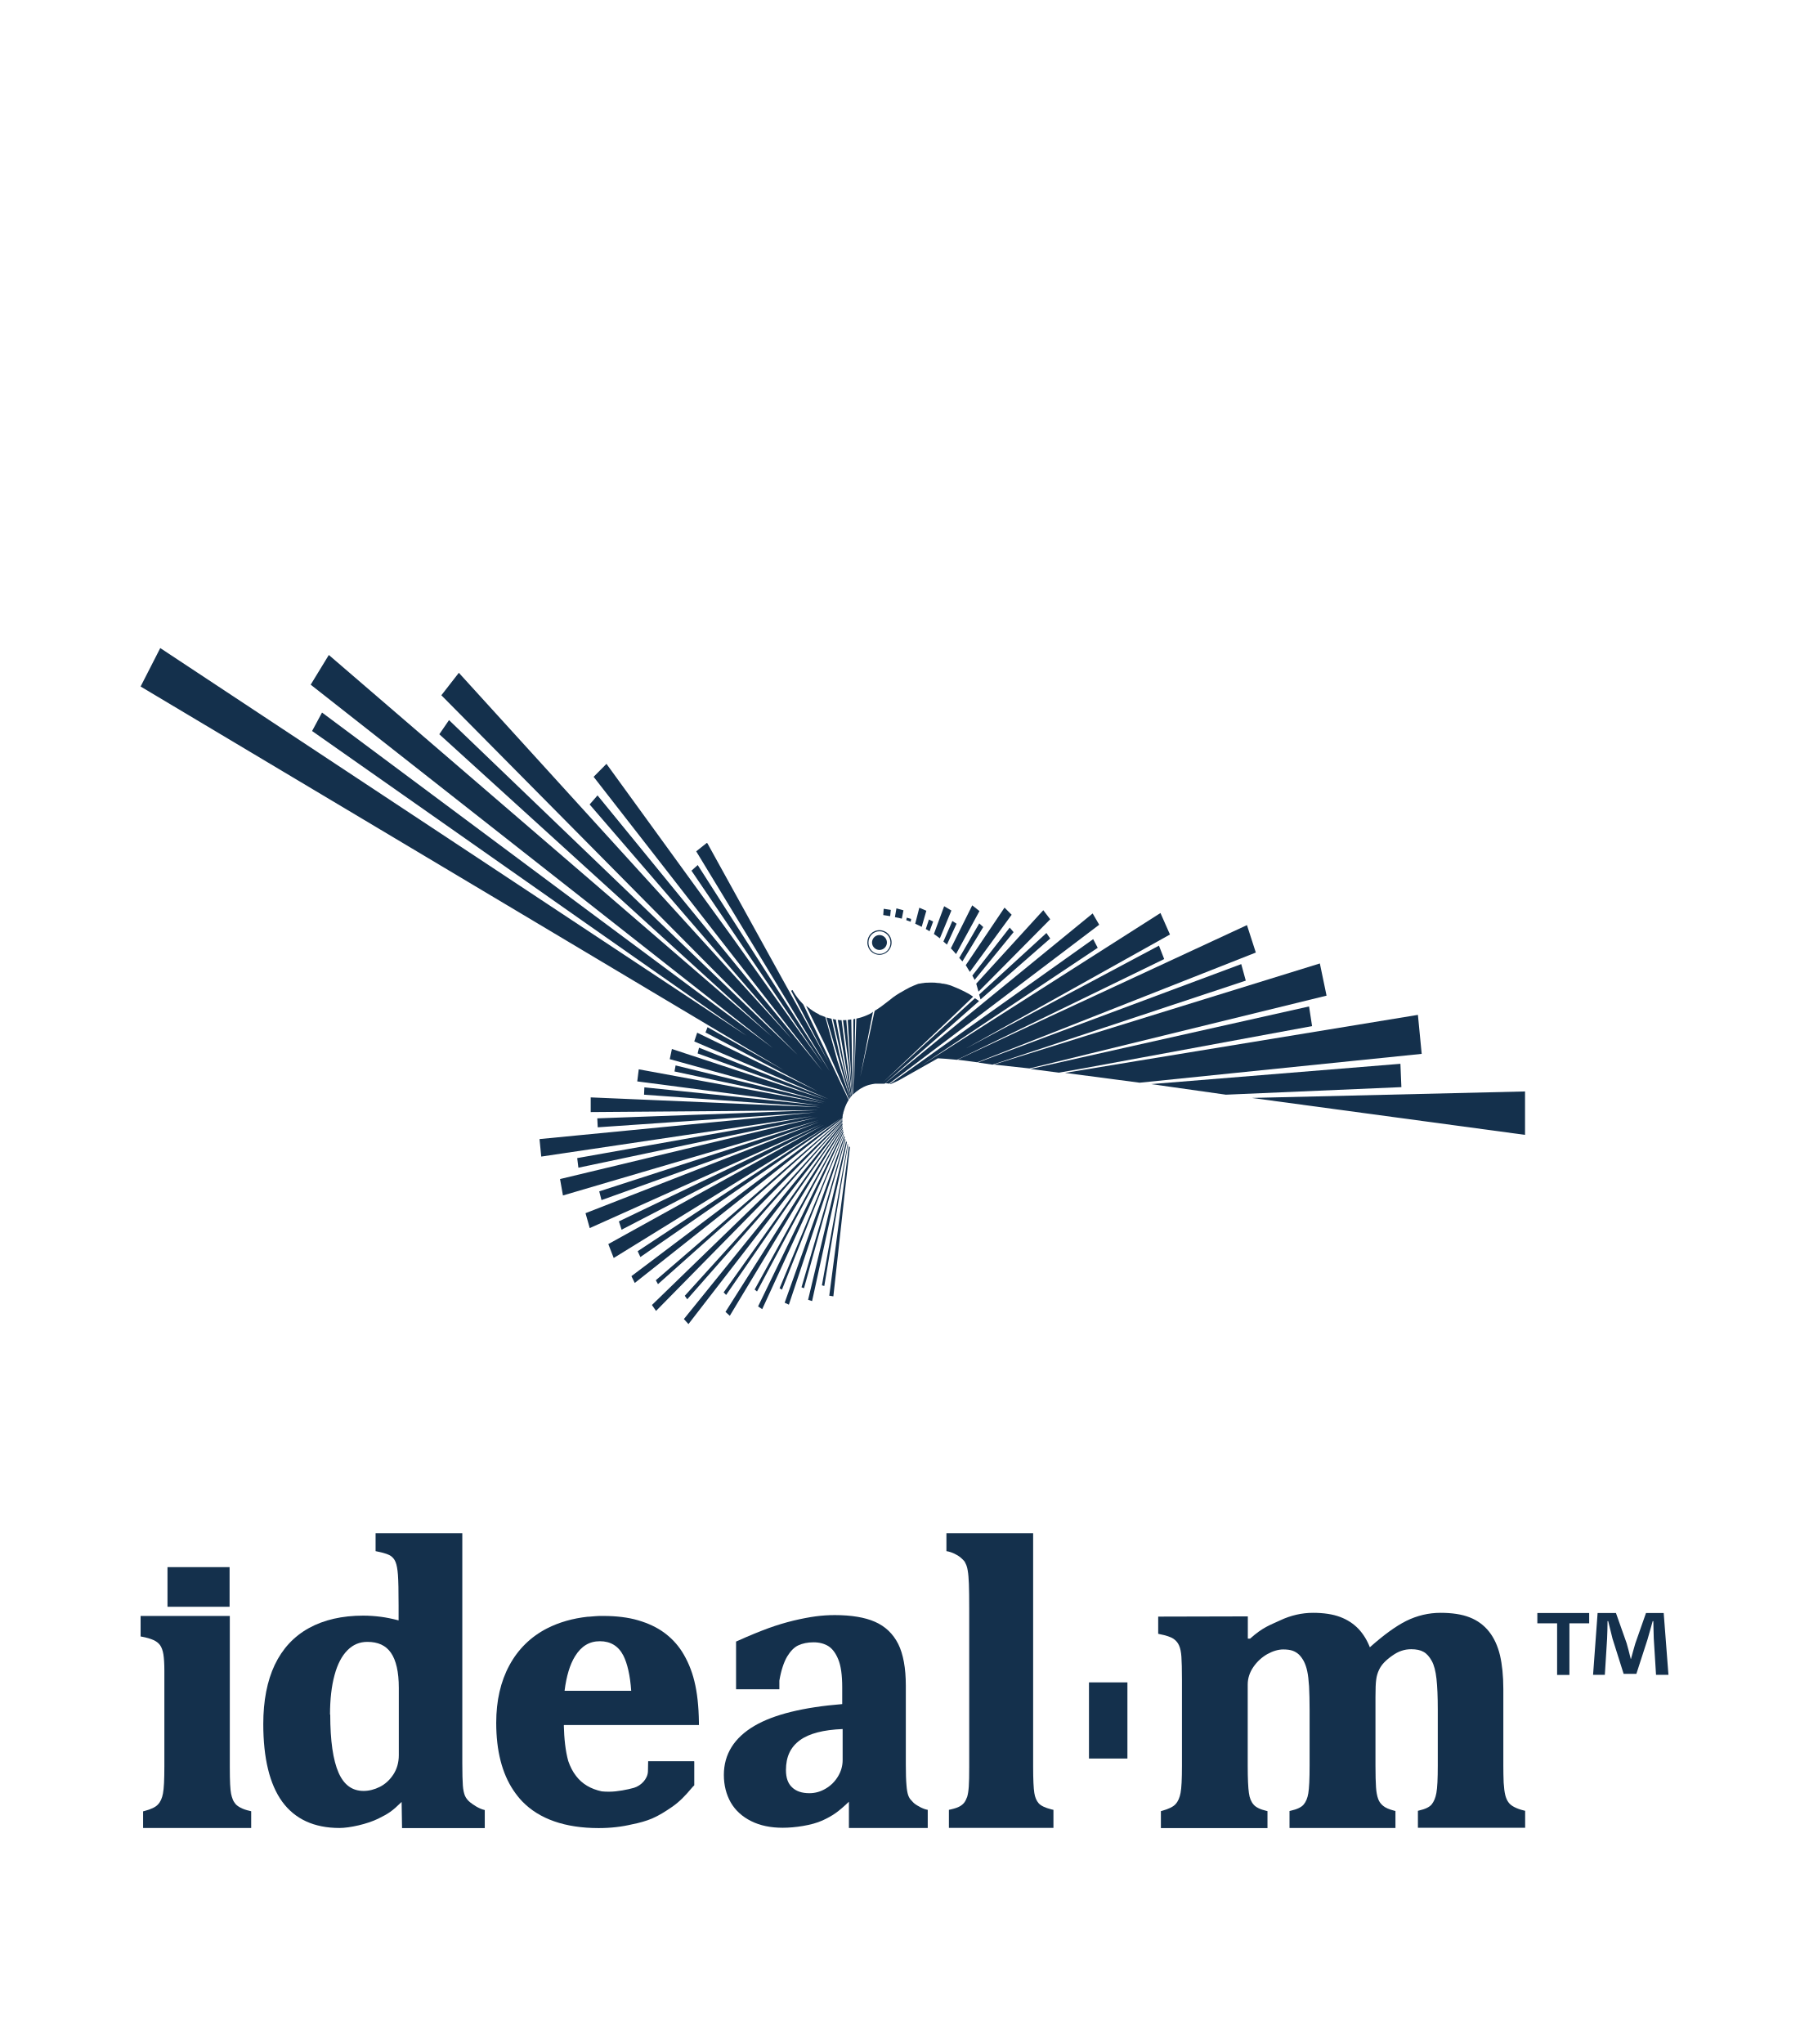
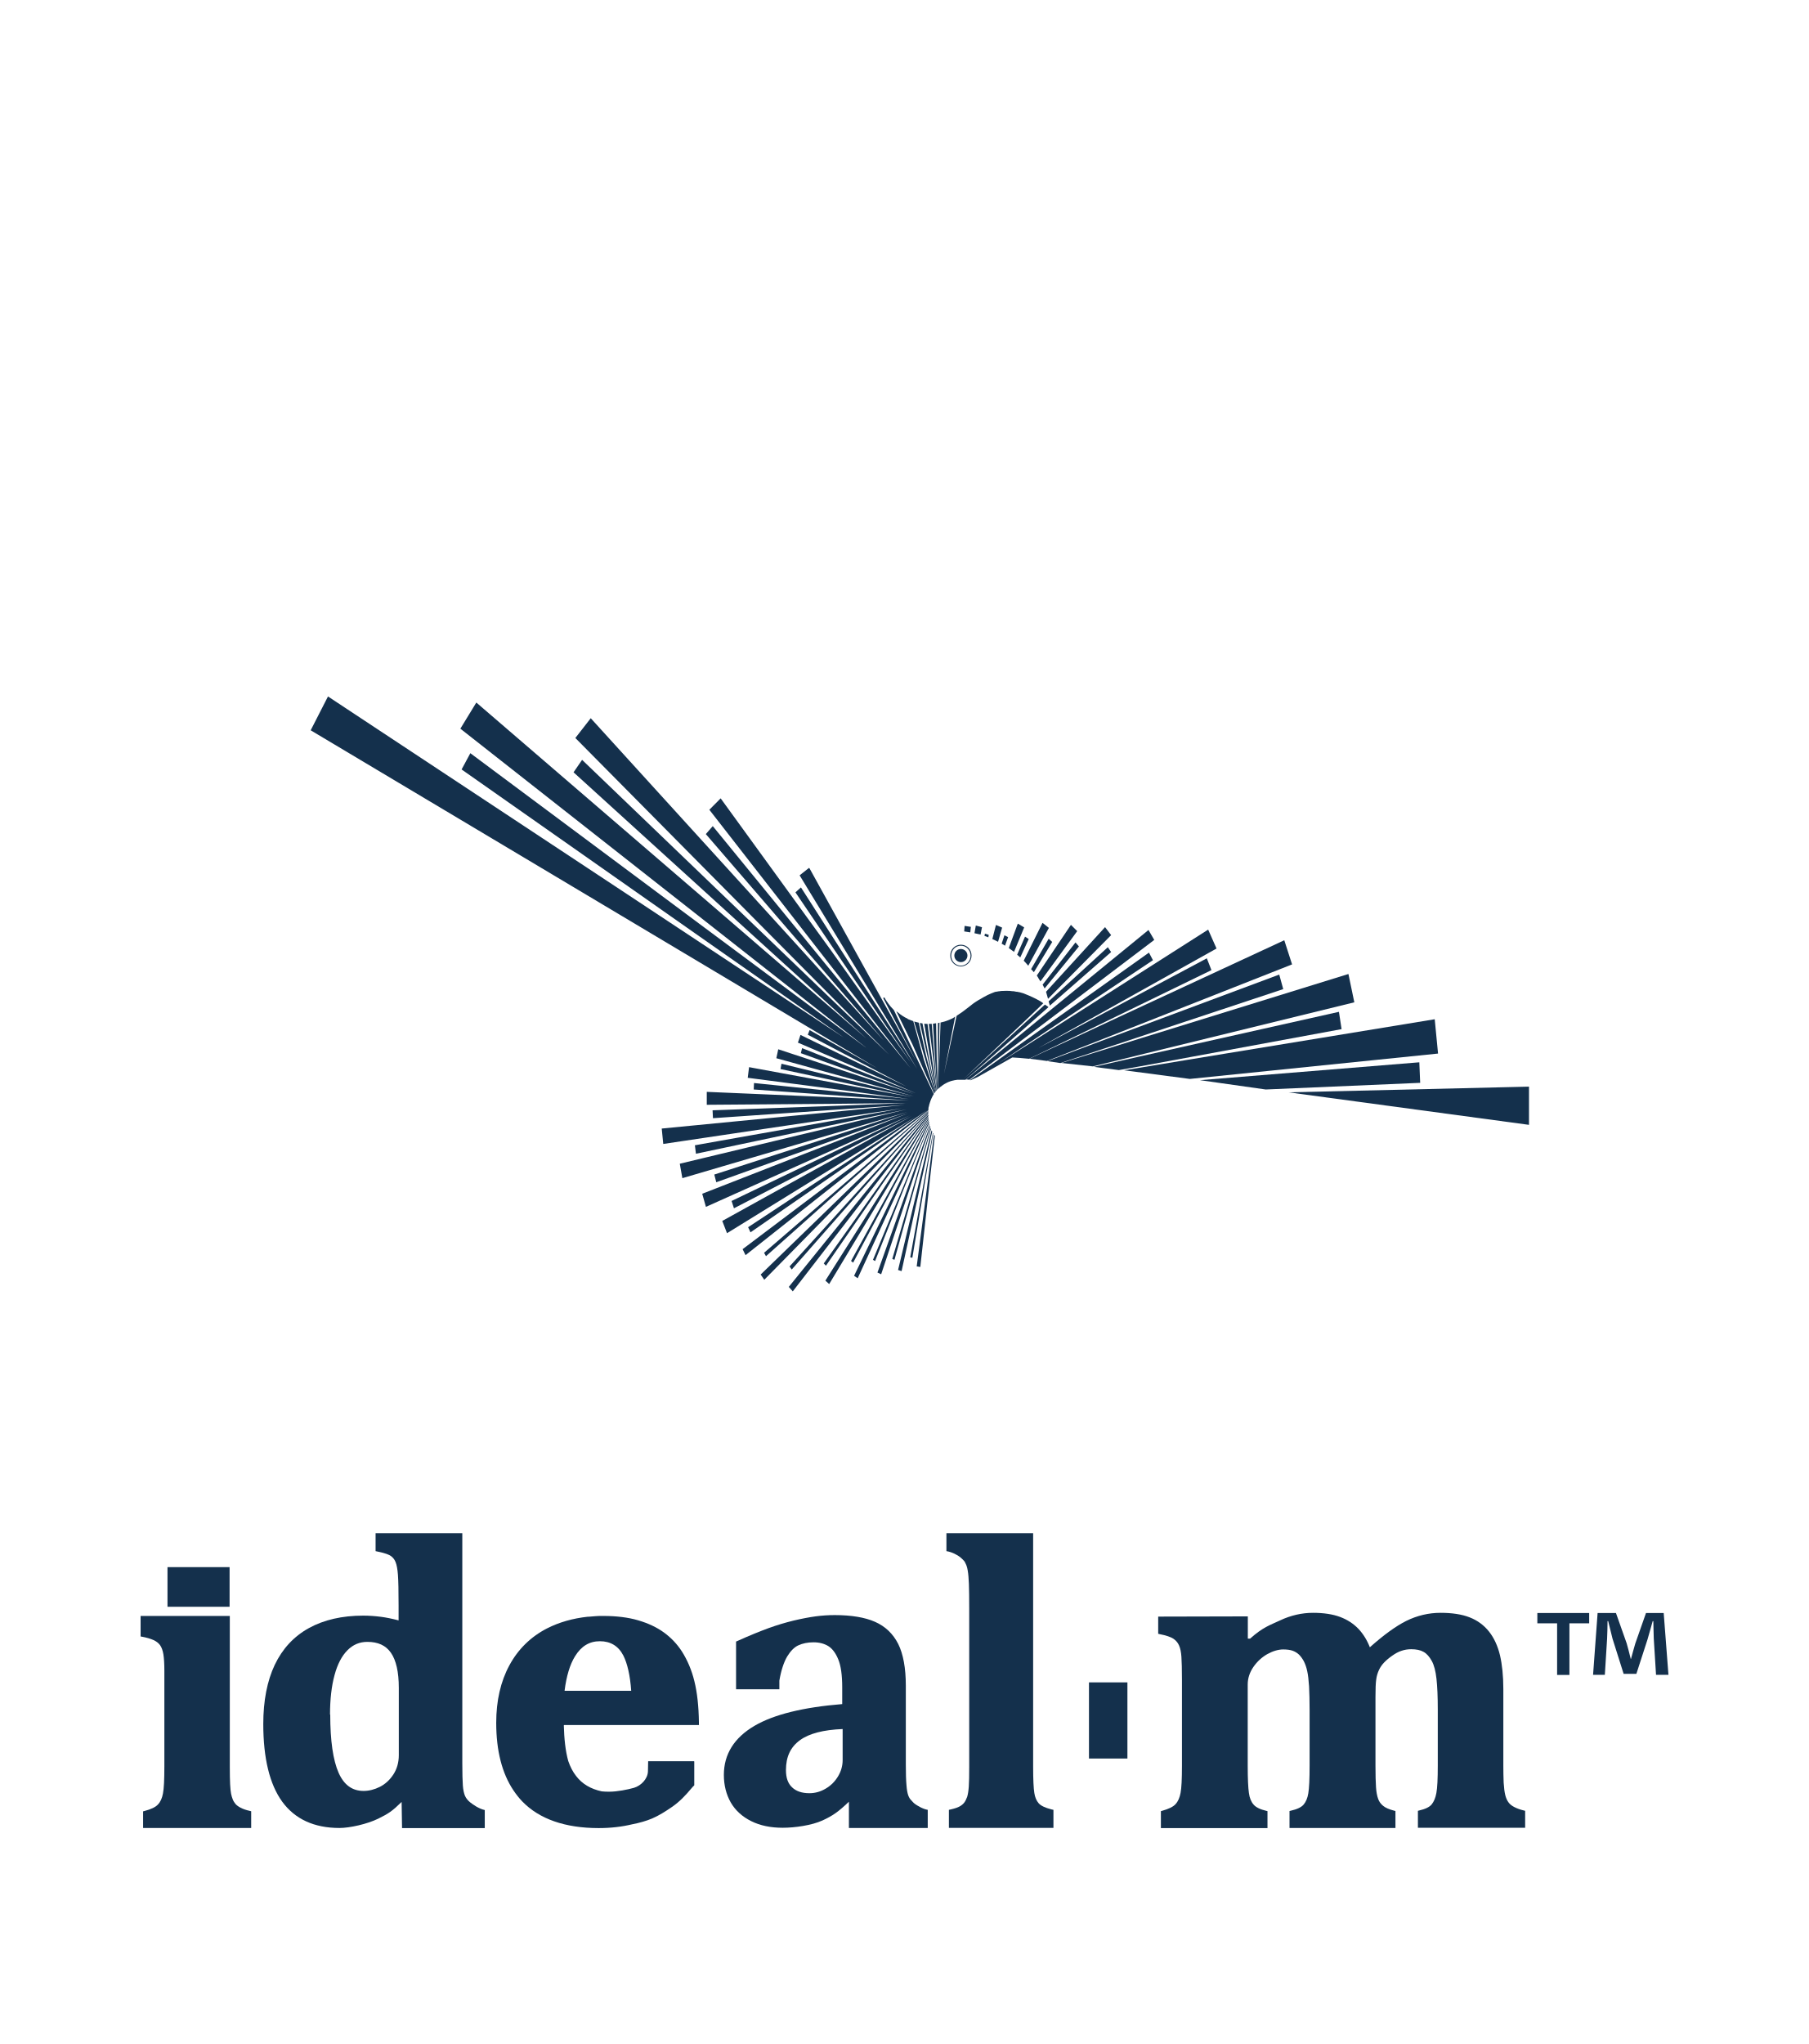
<svg xmlns="http://www.w3.org/2000/svg" id="Layer_2" data-name="Layer 2" viewBox="-13.02 -60 167.5 189.24">
  <g id="Layer_1-2" data-name="Layer 1">
    <g>
-       <path d="M69.41,24.81l.06-.57-.66-.1-.04.58c.21.03.43.06.64.1h0Z" fill="#14304c" />
-       <polygon points="70.64 24.28 69.99 24.1 69.85 24.91 70.49 25.05 70.64 24.28" fill="#14304c" />
-       <polygon points="72.76 24.32 72.11 24.04 71.73 25.52 72.33 25.81 72.76 24.32" fill="#14304c" />
-       <path d="M74.01,26.88l1.07-2.58-.67-.4-.95,2.57c.19.13.37.26.55.4h0Z" fill="#14304c" />
-       <path d="M75.51,28.33h0s2.17-3.98,2.17-3.98l-.67-.53-1.98,3.98c.17.17.33.35.48.53Z" fill="#14304c" />
-       <path d="M76.56,29.61c.08.12.15.23.23.37h0s3.87-5.29,3.87-5.29l-.66-.66-3.59,5.33c.05.09.11.17.15.24Z" fill="#14304c" />
-       <polygon points="77.59 31.81 84.23 25.11 83.59 24.27 77.38 31.07 77.59 31.81" fill="#14304c" />
-       <polygon points="118.28 33.96 92.14 38.25 85.6 39.33 92.51 40.24 118.63 37.57 118.28 33.96" fill="#14304c" />
-       <polygon points="71.35 25.08 70.95 24.96 70.9 25.19 71.31 25.34 71.35 25.08" fill="#14304c" />
-       <path d="M73.06,26.22h0s.33-.9.33-.9l-.39-.19-.29.88c.11.06.22.13.35.21Z" fill="#14304c" />
-       <path d="M74.67,27.45h0s.89-1.93.89-1.93l-.39-.25-.83,1.9c.12.1.22.19.32.28Z" fill="#14304c" />
-       <path d="M75.82,28.7s.05.06.1.11l.02.02c.06.07.13.14.16.18h0s1.93-3.18,1.93-3.18l-.37-.34-1.86,3.21Z" fill="#14304c" />
-       <polygon points="77.02 30.32 77.23 30.72 80.84 26.3 80.48 25.88 77.02 30.32" fill="#14304c" />
-       <path d="M77.65,32.08c.02.07.04.15.06.21.02.08.04.16.07.24h0s6.45-5.64,6.45-5.64l-.35-.51-6.23,5.7Z" fill="#14304c" />
-       <path d="M88.77,25.62l-.61-1.05-11.1,9.07-8.11,6.65c.12,0,.24.02.36.04h0s8.1-6.11,8.1-6.11l11.35-8.6Z" fill="#14304c" />
-       <path d="M65.59,41.8s.06-.09.09-.14l-1.2-3.59h.01s-.01-.03-.01-.03l-1.07-3.88c-.15-.05-.3-.11-.48-.18l-.11-.05v-.02c-.38-.18-.73-.41-1.03-.67-.03-.02-.06-.04-.08-.06h-.01s-.06-.05-.08-.07h0s1.71,3.51,1.71,3.51l2.28,5.17Z" fill="#14304c" />
-       <path d="M94.78,28.78l-.48-1.23-17.84,9.5,18.86-10.53-.88-1.99-14.23,9.07-7.93,5.06,5.06-3.38,11.29-7.53-.42-.8-11.11,7.9-7.74,5.52s.03,0,.04,0c.02,0,.04,0,.05,0h0s.73-.33.73-.33l3.65-2.06.77.05,1,.09,4.78-2.32,14.39-7Z" fill="#14304c" />
-       <path d="M58.36,49.34l-10.65,9.19.2.36,17.07-15.21s0-.02,0-.03c0,0,0-.02,0-.03v-.02l-6.63,5.74Z" fill="#14304c" />
-       <path d="M64.99,43.84h0s0-.09,0-.13h0s-6.69,6.49-6.69,6.49l-10.95,10.62.38.55,10.74-10.92,6.52-6.62Z" fill="#14304c" />
-       <polygon points="103.27 28.19 102.45 25.65 84.19 34.12 75.66 38.1 75.66 38.1 75.64 38.11 77.48 38.35 84.65 35.53 103.27 28.19" fill="#14304c" />
-       <polygon points="109.82 32.18 109.2 29.2 87.58 35.89 79 38.56 82.31 38.92 87.93 37.54 109.82 32.18" fill="#14304c" />
-       <polygon points="108.48 35 108.2 33.18 87.1 37.91 82.4 38.97 85.04 39.31 87.25 38.92 108.48 35" fill="#14304c" />
-       <path d="M59.5,49.92l-9.11,10.05.23.32,14.36-16.33s0-.03,0-.05c0,0,0-.02,0-.03h0s-5.47,6.04-5.47,6.04Z" fill="#14304c" />
-       <polygon points="101.92 29.26 83.95 35.96 77.55 38.36 77.56 38.36 77.54 38.37 78.89 38.57 102.34 30.79 101.92 29.26" fill="#14304c" />
-       <path d="M65,43.58s0-.04,0-.06c0,0,0-.01,0-.02v-.02s0-.02,0-.02v-.03s0,0,0,0v-.04s.02-.09.02-.15v-.06s.02,0,.02,0c0,0,.02-.09.02-.09,0-.03.01-.06.02-.09v-.04s.02-.05.03-.07l.02-.07s.03-.1.03-.1c.1-.32.24-.62.41-.89l-4.2-8.83c-.09-.09-.2-.21-.3-.33-.02-.03-.05-.05-.07-.08-.27-.33-.5-.67-.63-.93l-.13.07,3.47,6.64-4.4-7.94-6.82-12.35-.06-.04-.98.78,12.37,20.37-4.94-7.71-7.29-11.39-.58.52,7.55,11.14,4.59,6.76-8.42-11.82-11.59-15.97-1.19,1.2,21.18,27.2-8.87-10.86-11.95-14.62-.73.84,12.27,14.23,6.5,7.53-12.54-13.79L29.47,2.29l-1.62,2.08,19.05,19.24,13.97,14.08L28.56,6.67l-.9,1.31,30.81,28-16.67-14.37L17.43.64l-1.68,2.75,25.09,19.72,17.72,13.93-17.12-12.72L16.8,5.97l-.92,1.71,25.05,17.58,15.22,10.66-23.49-15.54L1.82,0,0,3.56l51.36,30.64,8.26,4.92-7.12-4.02-.19.49,10.39,5.45-11.16-5.43-.27.81,7.56,3.24,4.86,2.09-4.61-1.82-7.37-2.93-.13.53,7.42,2.68,4.44,1.61-5.5-1.82-8.74-2.88-.2.94,14.47,4-5.33-1.32-8.6-2.1-.1.56,8.64,1.85,5.19,1.1-6.65-1.22-10.49-1.93-.14,1.12,10.57,1.38,6.38.85-5.99-.62-10.3-1.06-.03.68,10.31.74,6.04.42-21.29-.91v1.36s13.13-.1,13.13-.1l7.91-.08-7.47.29-12.96.47.04.83,20.18-1.39-9.41.91-16.16,1.57.16,1.62,25.12-3.74-7.5,1.34-14.29,2.54.11.89,14.22-3,7.95-1.67-8.49,2.03-15.38,3.69.27,1.52,15.24-4.48,8.43-2.48-7.01,2.28-13.3,4.3.21.81,13.16-4.72,7.02-2.53-7.49,2.93-14.17,5.53.39,1.38,21.45-9.62-6.36,3.05-12.39,5.95.25.77,12.26-6.36,6.44-3.34-19.93,11.03.5,1.29,12.83-7.92,6.98-4.31-6.09,4.01-11.5,7.59.25.54,11.39-7.88,7.2-4.98-7.47,5.62-11.95,9.01.31.63,11.81-9.35,7.41-5.88Z" fill="#14304c" />
-       <path d="M64.99,44.09s0-.06-.01-.09l-5.45,6.72-9.22,11.4.42.47,14.27-18.46v-.04Z" fill="#14304c" />
-       <path d="M64.72,37.68h.01s0-.01,0-.01h0s-.75-3.35-.75-3.35c-.17-.04-.34-.08-.48-.12h0l1.04,3.55,1.15,3.91s.04-.05.06-.08l-1.01-3.85v-.05Z" fill="#14304c" />
-       <path d="M65.59,46.1l-.55,4.16-1.27,9.7.38.06,1.07-9.73.46-4.06s-.04-.06-.07-.1l-.03-.03Z" fill="#14304c" />
-       <path d="M65.4,45.77l-.02-.04s-.03-.06-.05-.08l-1.13,4.67-2.39,10.02.37.12,2.21-10.09,1.01-4.59Z" fill="#14304c" />
-       <path d="M65.52,45.98s-.01-.02-.02-.03c0-.01-.02-.03-.03-.04l-.73,3.99-1.65,9.1.22.06,1.53-9.14.67-3.94Z" fill="#14304c" />
-       <path d="M65.81,34.38c-.11.02-.22.03-.33.05l.43,6.95s.04-.05.07-.07l-.1-3.06-.07-3.86Z" fill="#14304c" />
-       <path d="M77.62,32.66l-.36-.24-8.56,7.83,6.99-6.62,1.4-1.35c-.05-.04-.1-.08-.15-.11-.11-.07-.23-.15-.38-.23,0,0,0,0-.01,0h0c-.07-.04-.13-.08-.2-.11-.03-.02-.07-.03-.1-.05-.1-.05-.19-.09-.27-.13l-.06-.03h0s0,0,0,0c-.11-.05-.22-.1-.34-.15l-.56-.23h0s-.03-.01-.03-.01c-.08-.03-.18-.05-.28-.08l-.07-.02h0s-.05-.01-.05-.01c-.1-.02-.18-.04-.26-.05h-.08c-.11-.03-.22-.05-.33-.06h-.08c-.19-.03-.38-.04-.58-.04h-.05s-.04,0-.04,0c-.1,0-.2,0-.3.01h-.07s-.02,0-.02,0c-.11,0-.22.02-.34.04h-.07s-.02.01-.02.01c-.11.02-.21.03-.3.05h-.03s-.02.01-.02.01l-.08.03c-.21.08-.43.17-.64.27l-.05.02-.07.04c-.1.05-.2.1-.32.17l-.07.04-.05.03c-.1.06-.21.12-.31.18l-.06.03-.07.04c-.09.06-.18.11-.27.17l-.06.04-.06.04c-.07.05-.13.09-.2.14-.15.12-.29.23-.42.33-.1.08-.2.15-.3.23,0,0-.21.16-.25.19l-.09.07c-.08.06-.16.11-.23.16-.15.11-.29.19-.42.27v.06s-.02,0-.02,0l-1.32,6.07,1.18-6.04c-.06.06-.13.11-.22.16l-.05.03s-.09.05-.15.07c-.05.02-.11.05-.16.07-.06.02-.11.05-.17.07-.06.02-.12.05-.19.07-.06.02-.12.04-.18.06-.04.01-.07.02-.11.03-.1.03-.2.05-.29.07,0,0-.01,0-.02,0l-.21,6.16.1-6.14-.07.02s-.07.02-.1.03v6.94c.16-.15.33-.3.52-.42l.04-.03c.1-.07.21-.13.33-.19l.03-.02c.07-.03.15-.07.2-.09h0s.04-.02.04-.02h.01s.16-.06.16-.06l.06-.02c.07-.02.14-.04.2-.05h.03s.01-.01.01-.01h.02s.04-.01.07-.02l.12-.02c.07-.01.13-.02.2-.03,0,0,.01,0,.02,0h.02s0,0,0,0h.03s.04,0,.05,0h.08s.11,0,.11,0c.06,0,.12,0,.18,0,0,0,.02,0,.03,0,0,0,.02,0,.02,0,0,0,.02,0,.03,0,0,0,.02,0,.03,0,0,0,.01,0,.02,0,0,0,.01,0,.02,0,.06,0,.11,0,.17,0h.05s6.26-5.46,6.26-5.46l2.46-2.17Z" fill="#14304c" />
-       <path d="M64.91,34.45c-.1,0-.21,0-.32-.02h-.03s1.23,7.09,1.23,7.09c.02-.02.04-.05.06-.07h.01s-.49-3.43-.49-3.43l-.46-3.57Z" fill="#14304c" />
-       <path d="M65.11,34.45h-.07s.52,4.02.52,4.02l.31,2.96s.02-.03.03-.04l-.55-6.95c-.08,0-.16,0-.24.01Z" fill="#14304c" />
-       <path d="M64.39,34.4s-.07-.01-.11-.02h-.02c-.05-.01-.1-.02-.16-.03l.91,3.97.73,3.25s.03-.04.04-.05l-.67-3.23-.73-3.89Z" fill="#14304c" />
-       <path d="M65.04,44.64s0-.03,0-.05c0-.01,0-.02-.01-.04l-2.89,5.22-5.28,9.62.22.18,5.19-9.73,2.79-5.21Z" fill="#14304c" />
-       <path d="M65.08,44.86h0c0-.05-.02-.09-.03-.13l-2.75,5.65-5.12,10.57.38.26,4.93-10.72,2.59-5.63Z" fill="#14304c" />
-       <path d="M65.27,45.56v-.05s0-.01,0-.01c-.01-.03-.02-.05-.04-.08l-1.31,4.46-2.72,9.3.23.09,2.6-9.34,1.23-4.36Z" fill="#14304c" />
-       <path d="M61.09,49.95l3.9-5.66s0-.03,0-.06c0-.01,0-.03,0-.05l-4.02,5.65-6.98,9.82.23.24,6.87-9.95Z" fill="#14304c" />
-       <path d="M65.02,44.47v-.04s-.01-.05-.02-.08l-3.91,6.16-6.93,10.95.4.36,6.7-11.13,3.76-6.22Z" fill="#14304c" />
-       <path d="M65.13,45.07s0-.03-.01-.04c0-.02,0-.03-.02-.05l-2.02,4.85-3.91,9.44.22.13,3.79-9.52,1.94-4.81Z" fill="#14304c" />
-       <path d="M65.21,45.31s-.02-.05-.02-.07v-.02s-.03-.05-.03-.05l-1.84,5.14-3.68,10.3.39.18,3.47-10.39,1.7-5.09Z" fill="#14304c" />
-       <polygon points="116.66 38.49 93.58 40.37 100.5 41.35 116.75 40.65 116.66 38.49" fill="#14304c" />
-       <polygon points="128.2 41.05 102.9 41.65 128.2 45.07 128.2 41.05" fill="#14304c" />
-       <path d="M68.42,28.4c.61,0,1.12-.5,1.12-1.14s-.49-1.14-1.12-1.14-1.12.5-1.12,1.14.5,1.14,1.12,1.14ZM68.42,26.22c.56,0,1.02.47,1.02,1.05s-.45,1.05-1.02,1.05-1.02-.47-1.02-1.05.45-1.05,1.02-1.05Z" fill="#14304c" />
-       <path d="M68.42,27.95c.38,0,.69-.31.69-.69s-.31-.69-.69-.69-.69.31-.69.69.31.69.69.69Z" fill="#14304c" />
+       <g id="passaro-proporcao" transform="translate(15.75 4.48) scale(0.88)">
+         <path d="M69.41,24.81l.06-.57-.66-.1-.04.58c.21.03.43.06.64.1h0Z" fill="#14304c" />
+         <polygon points="70.64 24.28 69.99 24.1 69.85 24.91 70.49 25.05 70.64 24.28" fill="#14304c" />
+         <polygon points="72.76 24.32 72.11 24.04 71.73 25.52 72.33 25.81 72.76 24.32" fill="#14304c" />
+         <path d="M74.01,26.88l1.07-2.58-.67-.4-.95,2.57c.19.13.37.26.55.4h0Z" fill="#14304c" />
+         <path d="M75.51,28.33h0s2.17-3.98,2.17-3.98l-.67-.53-1.98,3.98c.17.17.33.35.48.53Z" fill="#14304c" />
+         <path d="M76.56,29.61c.08.12.15.23.23.37h0s3.87-5.29,3.87-5.29l-.66-.66-3.59,5.33c.05.09.11.17.15.24Z" fill="#14304c" />
+         <polygon points="77.59 31.81 84.23 25.11 83.59 24.27 77.38 31.07 77.59 31.81" fill="#14304c" />
+         <polygon points="118.28 33.96 92.14 38.25 85.6 39.33 92.51 40.24 118.63 37.57 118.28 33.96" fill="#14304c" />
+         <polygon points="71.35 25.08 70.95 24.96 70.9 25.19 71.31 25.34 71.35 25.08" fill="#14304c" />
+         <path d="M73.06,26.22h0s.33-.9.33-.9l-.39-.19-.29.88c.11.06.22.13.35.21Z" fill="#14304c" />
+         <path d="M74.67,27.45h0s.89-1.93.89-1.93l-.39-.25-.83,1.9c.12.1.22.19.32.28Z" fill="#14304c" />
+         <path d="M75.82,28.7s.05.06.1.11l.02.02c.06.07.13.14.16.18h0s1.93-3.18,1.93-3.18l-.37-.34-1.86,3.21Z" fill="#14304c" />
+         <polygon points="77.02 30.32 77.23 30.72 80.84 26.3 80.48 25.88 77.02 30.32" fill="#14304c" />
+         <path d="M77.65,32.08c.02.07.04.15.06.21.02.08.04.16.07.24h0s6.45-5.64,6.45-5.64l-.35-.51-6.23,5.7Z" fill="#14304c" />
+         <path d="M88.77,25.62l-.61-1.05-11.1,9.07-8.11,6.65c.12,0,.24.02.36.04h0s8.1-6.11,8.1-6.11l11.35-8.6Z" fill="#14304c" />
+         <path d="M65.59,41.8s.06-.09.09-.14l-1.2-3.59h.01s-.01-.03-.01-.03l-1.07-3.88c-.15-.05-.3-.11-.48-.18l-.11-.05v-.02c-.38-.18-.73-.41-1.03-.67-.03-.02-.06-.04-.08-.06h-.01s-.06-.05-.08-.07h0s1.71,3.51,1.71,3.51l2.28,5.17Z" fill="#14304c" />
+         <path d="M94.78,28.78l-.48-1.23-17.84,9.5,18.86-10.53-.88-1.99-14.23,9.07-7.93,5.06,5.06-3.38,11.29-7.53-.42-.8-11.11,7.9-7.74,5.52s.03,0,.04,0c.02,0,.04,0,.05,0h0s.73-.33.73-.33l3.65-2.06.77.05,1,.09,4.78-2.32,14.39-7Z" fill="#14304c" />
+         <path d="M58.36,49.34l-10.65,9.19.2.36,17.07-15.21s0-.02,0-.03c0,0,0-.02,0-.03v-.02l-6.63,5.74Z" fill="#14304c" />
+         <path d="M64.99,43.84h0s0-.09,0-.13h0s-6.69,6.49-6.69,6.49l-10.95,10.62.38.55,10.74-10.92,6.52-6.62Z" fill="#14304c" />
+         <polygon points="103.27 28.19 102.45 25.65 84.19 34.12 75.66 38.1 75.66 38.1 75.64 38.11 77.48 38.35 84.65 35.53 103.27 28.19" fill="#14304c" />
+         <polygon points="109.82 32.18 109.2 29.2 87.58 35.89 79 38.56 82.31 38.92 87.93 37.54 109.82 32.18" fill="#14304c" />
+         <polygon points="108.48 35 108.2 33.18 87.1 37.91 82.4 38.97 85.04 39.31 87.25 38.92 108.48 35" fill="#14304c" />
+         <path d="M59.5,49.92l-9.11,10.05.23.32,14.36-16.33s0-.03,0-.05c0,0,0-.02,0-.03h0s-5.47,6.04-5.47,6.04Z" fill="#14304c" />
+         <polygon points="101.92 29.26 83.95 35.96 77.55 38.36 77.56 38.36 77.54 38.37 78.89 38.57 102.34 30.79 101.92 29.26" fill="#14304c" />
+         <path d="M65,43.58s0-.04,0-.06c0,0,0-.01,0-.02v-.02s0-.02,0-.02v-.03s0,0,0,0v-.04s.02-.09.02-.15v-.06s.02,0,.02,0c0,0,.02-.09.02-.09,0-.03.01-.06.02-.09v-.04s.02-.05.03-.07l.02-.07s.03-.1.03-.1c.1-.32.24-.62.41-.89l-4.2-8.83c-.09-.09-.2-.21-.3-.33-.02-.03-.05-.05-.07-.08-.27-.33-.5-.67-.63-.93l-.13.07,3.47,6.64-4.4-7.94-6.82-12.35-.06-.04-.98.78,12.37,20.37-4.94-7.71-7.29-11.39-.58.52,7.55,11.14,4.59,6.76-8.42-11.82-11.59-15.97-1.19,1.2,21.18,27.2-8.87-10.86-11.95-14.62-.73.84,12.27,14.23,6.5,7.53-12.54-13.79L29.47,2.29l-1.62,2.08,19.05,19.24,13.97,14.08L28.56,6.67l-.9,1.31,30.81,28-16.67-14.37L17.43.64l-1.68,2.75,25.09,19.72,17.72,13.93-17.12-12.72L16.8,5.97l-.92,1.71,25.05,17.58,15.22,10.66-23.49-15.54L1.82,0,0,3.56l51.36,30.64,8.26,4.92-7.12-4.02-.19.49,10.39,5.45-11.16-5.43-.27.81,7.56,3.24,4.86,2.09-4.61-1.82-7.37-2.93-.13.53,7.42,2.68,4.44,1.61-5.5-1.82-8.74-2.88-.2.94,14.47,4-5.33-1.32-8.6-2.1-.1.56,8.64,1.85,5.19,1.1-6.65-1.22-10.49-1.93-.14,1.12,10.57,1.38,6.38.85-5.99-.62-10.3-1.06-.03.68,10.31.74,6.04.42-21.29-.91v1.36s13.13-.1,13.13-.1l7.91-.08-7.47.29-12.96.47.04.83,20.18-1.39-9.41.91-16.16,1.57.16,1.62,25.12-3.74-7.5,1.34-14.29,2.54.11.89,14.22-3,7.95-1.67-8.49,2.03-15.38,3.69.27,1.52,15.24-4.48,8.43-2.48-7.01,2.28-13.3,4.3.21.81,13.16-4.72,7.02-2.53-7.49,2.93-14.17,5.53.39,1.38,21.45-9.62-6.36,3.05-12.39,5.95.25.77,12.26-6.36,6.44-3.34-19.93,11.03.5,1.29,12.83-7.92,6.98-4.31-6.09,4.01-11.5,7.59.25.54,11.39-7.88,7.2-4.98-7.47,5.62-11.95,9.01.31.63,11.81-9.35,7.41-5.88Z" fill="#14304c" />
+         <path d="M64.99,44.09s0-.06-.01-.09l-5.45,6.72-9.22,11.4.42.47,14.27-18.46v-.04Z" fill="#14304c" />
+         <path d="M64.72,37.68h.01s0-.01,0-.01h0s-.75-3.35-.75-3.35c-.17-.04-.34-.08-.48-.12h0l1.04,3.55,1.15,3.91s.04-.05.06-.08l-1.01-3.85v-.05Z" fill="#14304c" />
+         <path d="M65.59,46.1l-.55,4.16-1.27,9.7.38.06,1.07-9.73.46-4.06s-.04-.06-.07-.1l-.03-.03Z" fill="#14304c" />
+         <path d="M65.4,45.77l-.02-.04s-.03-.06-.05-.08l-1.13,4.67-2.39,10.02.37.12,2.21-10.09,1.01-4.59Z" fill="#14304c" />
+         <path d="M65.52,45.98s-.01-.02-.02-.03c0-.01-.02-.03-.03-.04l-.73,3.99-1.65,9.1.22.06,1.53-9.14.67-3.94Z" fill="#14304c" />
+         <path d="M65.81,34.38c-.11.02-.22.03-.33.05l.43,6.95s.04-.05.07-.07l-.1-3.06-.07-3.86Z" fill="#14304c" />
+         <path d="M77.62,32.66l-.36-.24-8.56,7.83,6.99-6.62,1.4-1.35c-.05-.04-.1-.08-.15-.11-.11-.07-.23-.15-.38-.23,0,0,0,0-.01,0h0c-.07-.04-.13-.08-.2-.11-.03-.02-.07-.03-.1-.05-.1-.05-.19-.09-.27-.13l-.06-.03h0s0,0,0,0c-.11-.05-.22-.1-.34-.15l-.56-.23h0s-.03-.01-.03-.01c-.08-.03-.18-.05-.28-.08l-.07-.02h0s-.05-.01-.05-.01c-.1-.02-.18-.04-.26-.05h-.08c-.11-.03-.22-.05-.33-.06h-.08c-.19-.03-.38-.04-.58-.04h-.05s-.04,0-.04,0c-.1,0-.2,0-.3.01h-.07s-.02,0-.02,0c-.11,0-.22.02-.34.04h-.07s-.02.01-.02.01c-.11.02-.21.03-.3.05h-.03s-.02.01-.02.01l-.08.03c-.21.08-.43.17-.64.27l-.05.02-.07.04c-.1.05-.2.1-.32.17l-.07.04-.05.03c-.1.06-.21.12-.31.18l-.06.03-.07.04c-.09.06-.18.11-.27.17l-.06.04-.06.04c-.07.05-.13.09-.2.14-.15.12-.29.23-.42.33-.1.08-.2.15-.3.23,0,0-.21.16-.25.19l-.09.07c-.08.06-.16.11-.23.16-.15.11-.29.19-.42.27v.06s-.02,0-.02,0l-1.32,6.07,1.18-6.04c-.06.06-.13.11-.22.16l-.05.03s-.09.05-.15.07c-.05.02-.11.05-.16.07-.06.02-.11.05-.17.07-.06.02-.12.05-.19.07-.06.02-.12.04-.18.06-.04.01-.07.02-.11.03-.1.03-.2.05-.29.07,0,0-.01,0-.02,0l-.21,6.16.1-6.14-.07.02s-.07.02-.1.03v6.94c.16-.15.33-.3.52-.42l.04-.03c.1-.07.21-.13.33-.19l.03-.02c.07-.03.15-.07.2-.09h0s.04-.02.04-.02h.01s.16-.06.16-.06l.06-.02c.07-.02.14-.04.2-.05h.03s.01-.01.01-.01h.02s.04-.01.07-.02l.12-.02c.07-.01.13-.02.2-.03,0,0,.01,0,.02,0h.02s0,0,0,0h.03s.04,0,.05,0h.08s.11,0,.11,0c.06,0,.12,0,.18,0,0,0,.02,0,.03,0,0,0,.02,0,.02,0,0,0,.02,0,.03,0,0,0,.02,0,.03,0,0,0,.01,0,.02,0,0,0,.01,0,.02,0,.06,0,.11,0,.17,0h.05s6.26-5.46,6.26-5.46l2.46-2.17Z" fill="#14304c" />
+         <path d="M64.91,34.45c-.1,0-.21,0-.32-.02h-.03s1.23,7.09,1.23,7.09c.02-.02.04-.05.06-.07h.01s-.49-3.43-.49-3.43l-.46-3.57Z" fill="#14304c" />
+         <path d="M65.11,34.45h-.07s.52,4.02.52,4.02l.31,2.96s.02-.03.03-.04l-.55-6.95c-.08,0-.16,0-.24.01Z" fill="#14304c" />
+         <path d="M64.39,34.4s-.07-.01-.11-.02h-.02c-.05-.01-.1-.02-.16-.03l.91,3.97.73,3.25s.03-.04.04-.05l-.67-3.23-.73-3.89Z" fill="#14304c" />
+         <path d="M65.04,44.64s0-.03,0-.05c0-.01,0-.02-.01-.04l-2.89,5.22-5.28,9.62.22.18,5.19-9.73,2.79-5.21Z" fill="#14304c" />
+         <path d="M65.08,44.86h0c0-.05-.02-.09-.03-.13l-2.75,5.65-5.12,10.57.38.26,4.93-10.72,2.59-5.63Z" fill="#14304c" />
+         <path d="M65.27,45.56v-.05s0-.01,0-.01c-.01-.03-.02-.05-.04-.08l-1.31,4.46-2.72,9.3.23.09,2.6-9.34,1.23-4.36Z" fill="#14304c" />
+         <path d="M61.09,49.95l3.9-5.66s0-.03,0-.06c0-.01,0-.03,0-.05l-4.02,5.65-6.98,9.82.23.24,6.87-9.95Z" fill="#14304c" />
+         <path d="M65.02,44.47v-.04s-.01-.05-.02-.08l-3.91,6.16-6.93,10.95.4.36,6.7-11.13,3.76-6.22Z" fill="#14304c" />
+         <path d="M65.13,45.07s0-.03-.01-.04c0-.02,0-.03-.02-.05l-2.02,4.85-3.91,9.44.22.13,3.79-9.52,1.94-4.81Z" fill="#14304c" />
+         <path d="M65.21,45.31s-.02-.05-.02-.07v-.02s-.03-.05-.03-.05l-1.84,5.14-3.68,10.3.39.18,3.47-10.39,1.7-5.09Z" fill="#14304c" />
+         <polygon points="116.66 38.49 93.58 40.37 100.5 41.35 116.75 40.65 116.66 38.49" fill="#14304c" />
+         <polygon points="128.2 41.05 102.9 41.65 128.2 45.07 128.2 41.05" fill="#14304c" />
+         <path d="M68.42,28.4c.61,0,1.12-.5,1.12-1.14s-.49-1.14-1.12-1.14-1.12.5-1.12,1.14.5,1.14,1.12,1.14ZM68.42,26.22c.56,0,1.02.47,1.02,1.05s-.45,1.05-1.02,1.05-1.02-.47-1.02-1.05.45-1.05,1.02-1.05Z" fill="#14304c" />
+         <path d="M68.42,27.95c.38,0,.69-.31.69-.69s-.31-.69-.69-.69-.69.31-.69.69.31.69.69.69Z" fill="#14304c" />
+       </g>
    </g>
    <g>
      <rect x="87.82" y="95.76" width="3.56" height="7.05" fill="#14304c" />
      <g>
        <path d="M9.27,107.37c-.21-.11-.36-.22-.47-.34-.11-.13-.2-.27-.26-.42s-.12-.33-.16-.53-.07-.5-.09-.88c-.02-.39-.03-.94-.03-1.65v-13.94H0v1.9l.12.02c.44.08.8.19,1.07.31.25.11.46.27.61.47.15.21.25.5.31.85.06.38.09.88.09,1.49v8.91c0,1.2-.04,2.04-.13,2.49-.08.43-.23.77-.46,1.01-.22.25-.65.45-1.26.61l-.12.03v1.54h10.01v-1.55l-.12-.03c-.36-.08-.65-.18-.86-.3Z" fill="#14304c" />
        <rect x="2.49" y="85.09" width="5.75" height="3.67" fill="#14304c" />
      </g>
      <path d="M18.42,109.24c.94,0,2.56-.36,3.58-.86.97-.48,1.29-.69,2.17-1.55l.04,2.42h7.66v-1.67c-.56-.12-1.12-.53-1.36-.72-.2-.16-.37-.37-.47-.59-.1-.24-.17-.56-.2-.97-.03-.42-.05-1.12-.05-2.06v-21.29h-8.03v1.66l.19.04c.74.15,1.07.3,1.21.4.2.14.35.32.45.57.11.27.18.67.22,1.19.04.54.06,1.49.06,2.82v1.39c-.62-.16-1.16-.27-1.63-.33-.54-.07-1.1-.11-1.65-.11-1.95,0-3.64.39-5.02,1.15-1.4.77-2.46,1.92-3.17,3.41-.7,1.48-1.06,3.32-1.06,5.47,0,3.17.59,5.59,1.75,7.19,1.18,1.62,2.96,2.44,5.31,2.44ZM17.54,98.74c0-1.4.14-2.64.42-3.66.27-1,.67-1.77,1.2-2.3.52-.52,1.12-.77,1.84-.77.99,0,1.71.33,2.18,1.01.48.69.73,1.78.73,3.24v6.24c0,.67-.17,1.27-.5,1.78-.34.52-.76.9-1.25,1.15-.5.25-1.01.38-1.51.38-1.05,0-1.81-.55-2.31-1.67-.52-1.17-.78-2.99-.78-5.4h0Z" fill="#14304c" />
      <path d="M76.34,84.66c.11.17.2.42.25.73.06.33.09.75.11,1.24.02.5.03,1.29.03,2.36v14.6c0,.79-.01,1.4-.04,1.83-.03.41-.08.72-.15.94-.08.22-.17.4-.27.53-.1.13-.24.25-.42.35-.19.11-.47.2-.82.28l-.18.04v1.67h9.68v-1.67l-.18-.04c-.59-.15-.99-.34-1.19-.57-.2-.23-.34-.55-.4-.95-.07-.43-.11-1.24-.11-2.41v-21.64h-8.03v1.66c.5.07,1.05.37,1.29.57.18.15.34.31.45.48Z" fill="#14304c" />
      <path d="M56.85,99.78c-1.88,1.1-2.84,2.63-2.84,4.55,0,.95.22,1.81.64,2.55.43.74,1.07,1.32,1.9,1.73h0s0,0,0,0c.82.41,1.8.61,2.91.61s2.69-.22,3.69-.68c.95-.44,1.44-.78,2.44-1.73v2.43h7.3v-1.68c-.46-.07-1.02-.42-1.19-.55-.14-.1-.25-.25-.36-.36s-.19-.25-.26-.44c-.07-.2-.13-.51-.16-.94-.04-.44-.06-1.07-.06-1.89v-7.32c0-1.62-.24-2.92-.7-3.85-.48-.95-1.2-1.64-2.16-2.06-.93-.41-2.19-.62-3.72-.62-.59,0-1.2.04-1.79.12-.59.08-1.27.21-2.03.39-.74.18-1.51.41-2.29.69-.76.28-1.74.67-2.89,1.19l-.14.06v4.42h4.01v-.8c.16-.95.41-1.7.72-2.23.31-.51.66-.87,1.04-1.04.39-.18.86-.28,1.4-.28s.99.12,1.37.35c.37.23.68.64.92,1.22.25.6.37,1.47.37,2.6v1.55c-3.59.29-6.33.96-8.12,2.01ZM65.01,100.09v2.86c0,.53-.14,1.03-.42,1.5-.28.47-.66.86-1.14,1.14-.48.29-.99.43-1.52.43-.69,0-1.23-.18-1.61-.55-.38-.36-.56-.88-.56-1.59,0-1.23.42-2.13,1.3-2.77h0c.85-.62,2.18-.96,3.95-1.03Z" fill="#14304c" />
      <path d="M51.7,99.69v-.24c-.02-1.48-.16-2.76-.42-3.8-.25-1.03-.65-1.96-1.16-2.76-.44-.68-1-1.27-1.66-1.75-.66-.48-1.47-.86-2.4-1.13h0s0,0,0,0c-.92-.27-2-.4-3.21-.4h0s-.06,0-.09,0c-.21,0-.43,0-.64.02-.21.01-.41.03-.61.05-.03,0-.06,0-.09,0-1.39.15-2.66.51-3.78,1.08-1.5.77-2.68,1.92-3.49,3.42-.81,1.49-1.22,3.28-1.22,5.32,0,2.59.54,4.68,1.59,6.25.25.37.52.72.83,1.04,1.57,1.62,3.96,2.46,7.07,2.46,1.11,0,2.14-.12,3.1-.35.67-.13,1.31-.31,1.85-.54.63-.27,1.23-.65,1.87-1.09.67-.47,1.18-1,1.76-1.69.04-.05.08-.1.13-.15l.07-.07.07-.07v-2.21l-.03-.02h-4.24l-.02.95c-.03.69-.63,1.31-1.29,1.51-.59.17-1.57.36-2.26.36-.27,0-.51,0-.73-.03-1.01-.22-1.81-.68-2.37-1.42-.3-.38-.54-.84-.73-1.39-.26-.93-.38-2.08-.41-3.3l.03-.03h12.51ZM42.53,91.95c.97,0,1.71.43,2.17,1.32.38.75.63,1.85.73,3.27h-6.17c.17-1.35.49-2.43.97-3.2.58-.94,1.33-1.39,2.3-1.39Z" fill="#14304c" />
      <path d="M94.23,89.67v1.59l.12.03c.62.12,1.05.27,1.29.43.23.16.41.36.52.62.12.26.19.62.22,1.05.03.45.05,1.16.05,2.12v7.98c0,1.21-.04,2.06-.13,2.51-.08.43-.23.78-.46,1.03-.22.25-.64.45-1.25.62l-.11.03v1.57h9.87v-1.57l-.12-.03c-.56-.13-.96-.33-1.17-.58-.22-.25-.37-.61-.43-1.07-.07-.48-.11-1.32-.11-2.53v-7.52c0-.57.18-1.11.52-1.61.35-.51.79-.91,1.3-1.2.51-.28,1.01-.43,1.47-.43.35,0,.65.04.87.12.22.08.42.2.59.36.16.16.31.36.45.62.13.26.24.57.31.91.08.35.13.82.17,1.4.03.59.05,1.32.05,2.16v5.2c0,1.23-.04,2.09-.12,2.55-.07.44-.22.79-.43,1.04-.21.25-.61.44-1.19.57l-.12.03v1.57h9.81v-1.57l-.11-.03c-.47-.12-.82-.27-1.03-.45-.21-.17-.37-.38-.46-.64-.1-.27-.17-.63-.2-1.08-.03-.46-.05-1.13-.05-2.01v-6.34c0-.75.02-1.3.07-1.63.04-.32.13-.61.25-.87s.28-.49.48-.7.45-.42.75-.63c.28-.2.57-.36.85-.45.28-.1.58-.15.91-.15.48,0,.86.08,1.15.25.29.16.54.45.75.83.22.39.36.95.44,1.66.08.72.12,1.67.12,2.83v5.2c0,1.21-.04,2.07-.13,2.54-.08.45-.23.8-.43,1.05-.2.25-.59.44-1.16.57l-.12.03v1.57h9.93v-1.57l-.12-.03c-.34-.08-.64-.19-.89-.32-.23-.12-.41-.26-.53-.43-.13-.17-.23-.4-.3-.67-.07-.29-.12-.67-.15-1.16-.02-.49-.03-1.03-.03-1.59v-7.09c0-1.2-.11-2.25-.31-3.11-.21-.87-.55-1.61-1.02-2.2s-1.07-1.03-1.79-1.31c-.71-.28-1.62-.42-2.7-.42s-2.16.25-3.17.75c-.96.48-2.09,1.3-3.37,2.44-.27-.69-.63-1.25-1.05-1.7-.47-.49-1.04-.86-1.71-1.11-.67-.25-1.51-.38-2.51-.38s-2.05.23-3.04.7c-.96.45-1.58.62-2.78,1.69h-.21v-2.06" fill="#14304c" />
      <path d="M134.14,89.34v.95h-1.83v4.78h-1.14v-4.78h-1.83v-.95h4.8ZM140.33,95.06l-.21-3.37c-.02-.44-.02-.99-.04-1.6h-.06c-.15.51-.32,1.18-.48,1.7l-1.03,3.18h-1.18l-1.03-3.26c-.11-.44-.27-1.12-.4-1.62h-.06c0,.53-.02,1.07-.04,1.6l-.21,3.37h-1.09l.42-5.72h1.7l.99,2.8c.13.44.23.86.38,1.45h.02c.15-.53.27-1.01.4-1.43l.99-2.82h1.64l.44,5.72h-1.14Z" fill="#14304c" />
    </g>
  </g>
</svg>
